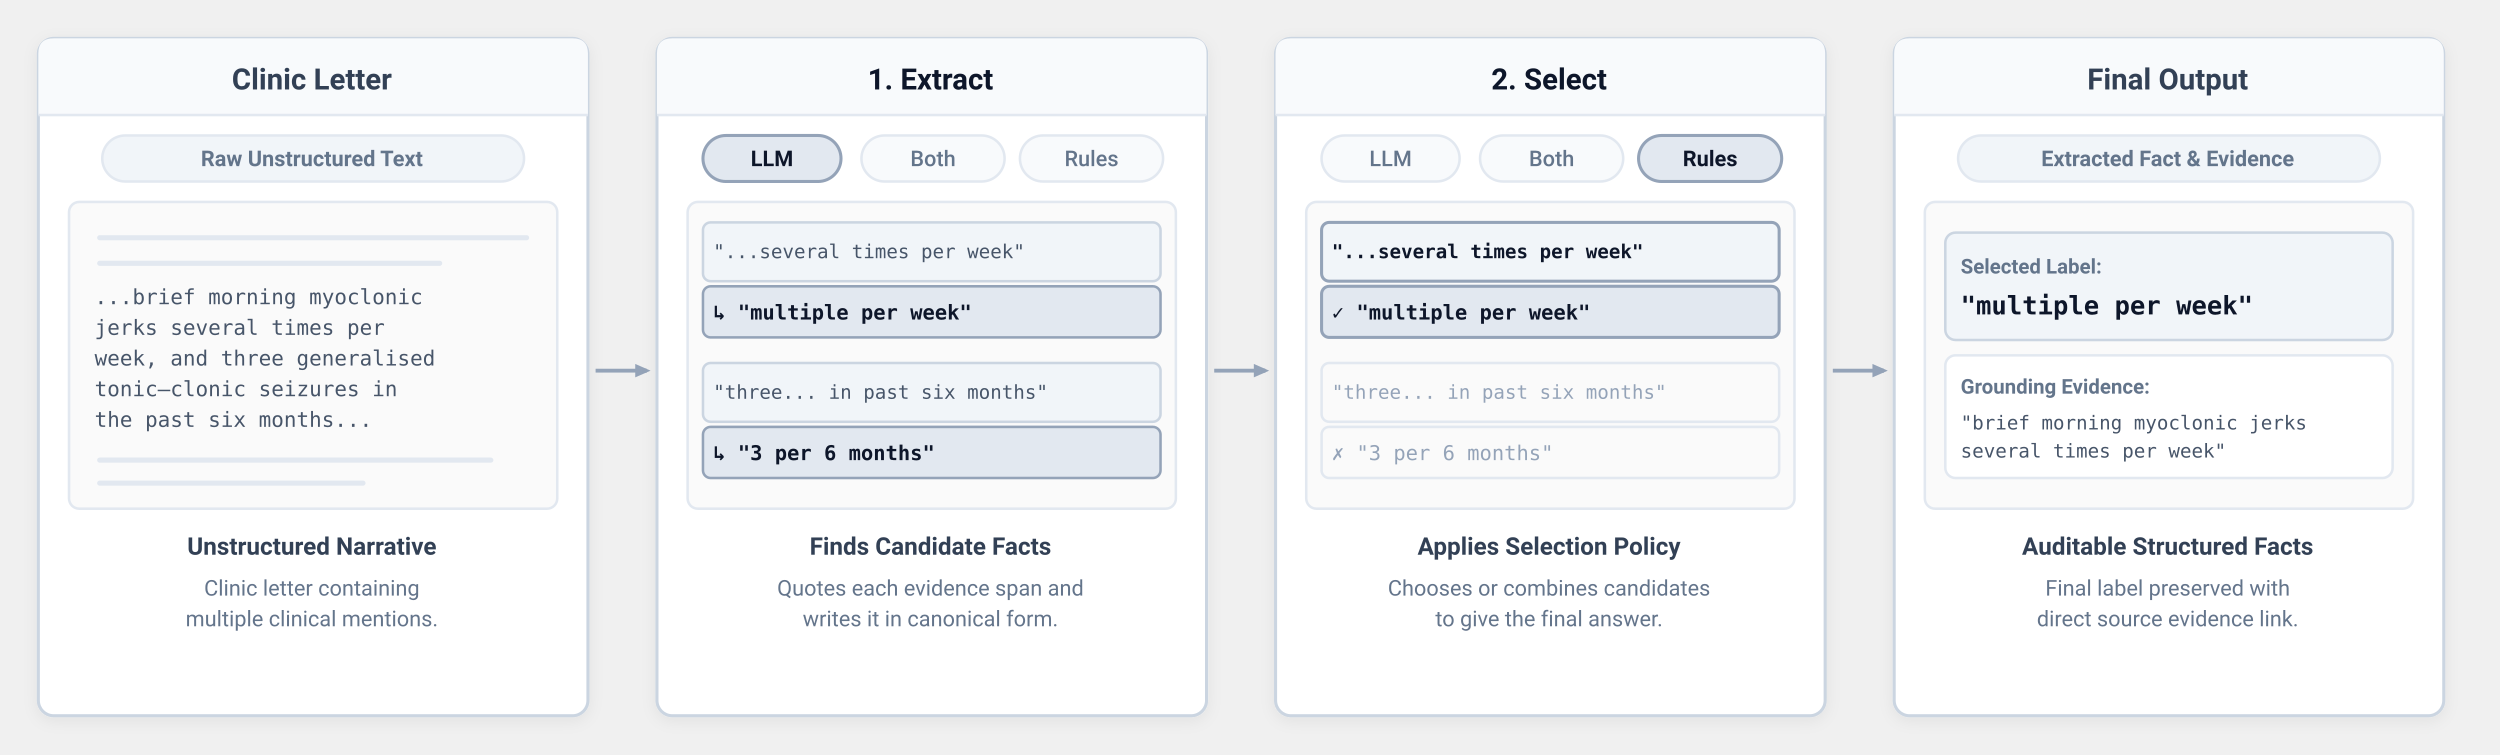
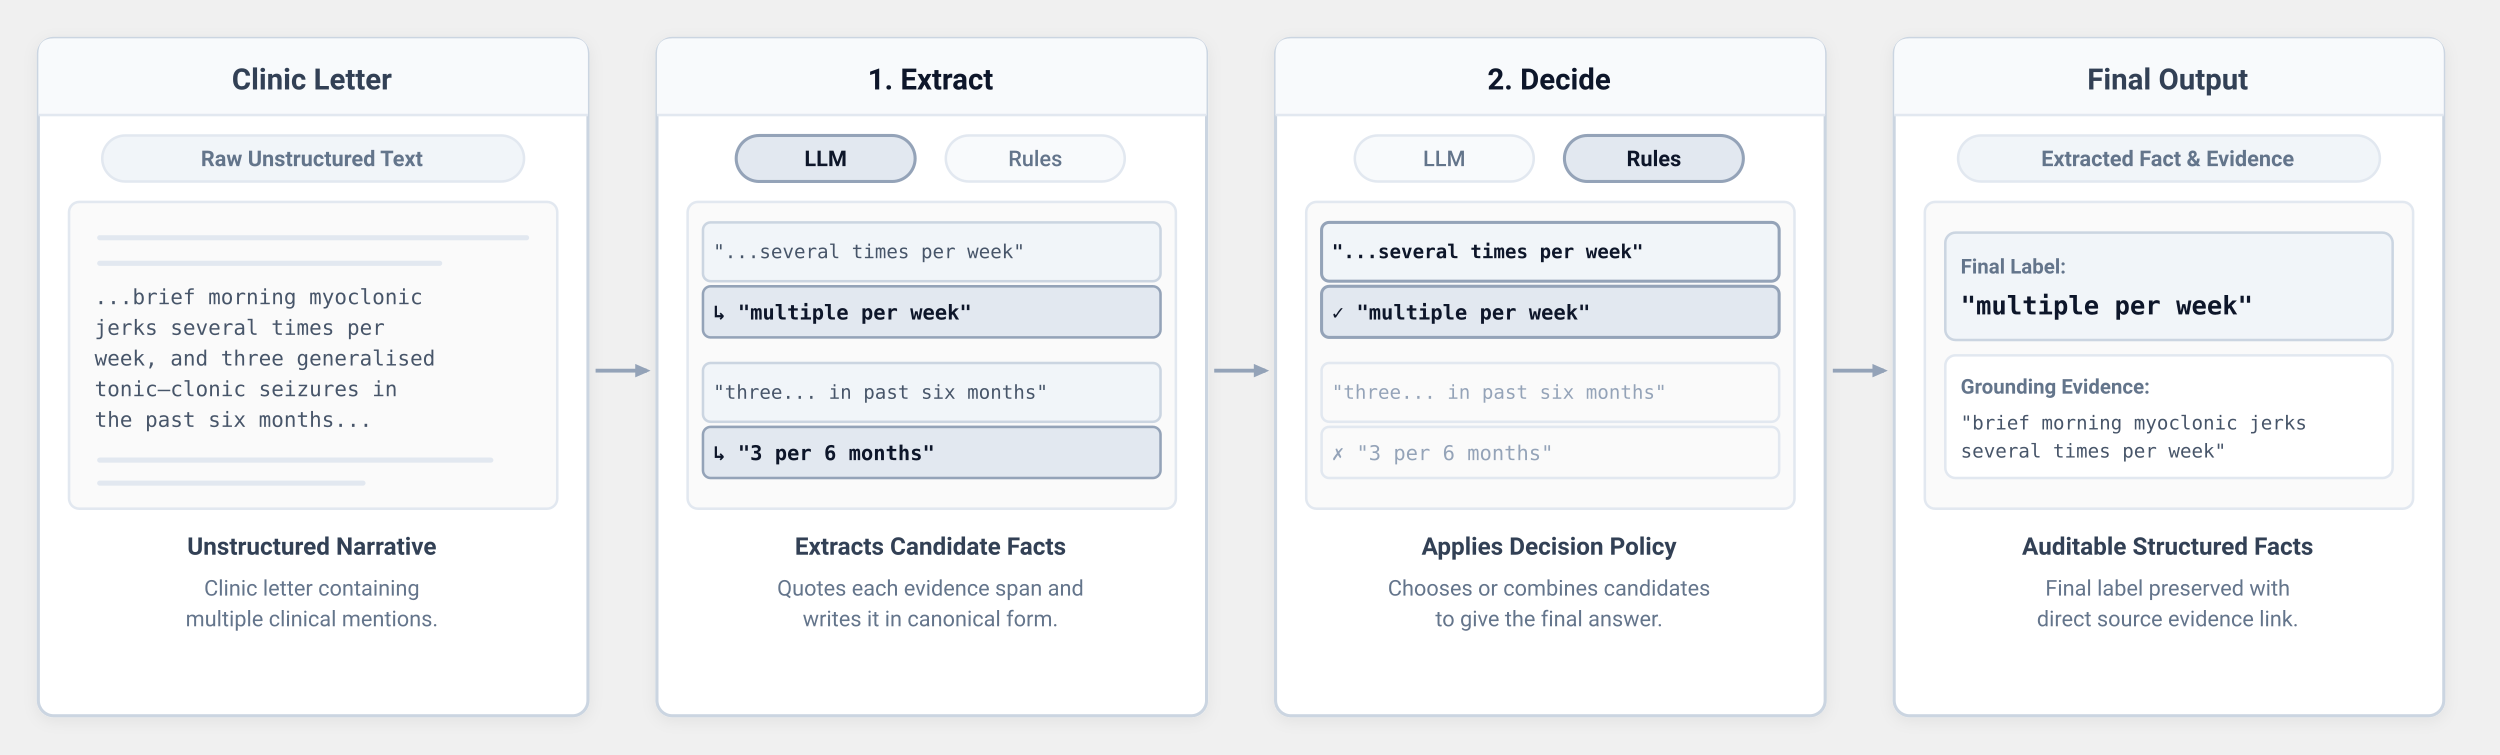
<svg xmlns="http://www.w3.org/2000/svg" viewBox="0 0 978 295" width="100%" height="100%" style="background-color: #ffffff; font-family: -apple-system, BlinkMacSystemFont, 'Segoe UI', Roboto, Helvetica, Arial, sans-serif;">
  <defs>
    <filter id="shadow" x="-5%" y="-5%" width="110%" height="115%" filterUnits="userSpaceOnUse">
      <feDropShadow dx="0" dy="1.5" stdDeviation="3" flood-color="#0f172a" flood-opacity="0.06" />
    </filter>
    <marker id="arrow" viewBox="0 0 10 10" refX="6" refY="5" markerWidth="5" markerHeight="5" orient="auto-start-reverse">
      <path d="M 0 1.5 L 8 5 L 0 8.5 z" fill="#94a3b8" />
    </marker>
  </defs>
  <g transform="translate(15, 15)" filter="url(#shadow)">
    <rect x="0" y="0" width="215" height="265" rx="6" fill="#ffffff" stroke="#cbd5e1" stroke-width="1.2" />
    <path d="M 0 6 Q 0 0 6 0 L 209 0 Q 215 0 215 6 L 215 30 L 0 30 Z" fill="#f8fafc" />
    <line x1="0" y1="30" x2="215" y2="30" stroke="#e2e8f0" stroke-width="1" />
    <text x="107" y="20" text-anchor="middle" font-size="11.5" font-weight="700" fill="#334155">Clinic Letter</text>
    <rect x="25" y="38" width="165" height="18" rx="9" fill="#f1f5f9" stroke="#e2e8f0" stroke-width="1" />
    <text x="107" y="50" text-anchor="middle" font-size="8.5" font-weight="600" fill="#64748b">Raw Unstructured Text</text>
    <g transform="translate(12, 64)">
      <rect x="0" y="0" width="191" height="120" rx="4" fill="#fafafa" stroke="#e2e8f0" stroke-width="1" />
      <line x1="12" y1="14" x2="179" y2="14" stroke="#e2e8f0" stroke-width="2" stroke-linecap="round" />
      <line x1="12" y1="24" x2="145" y2="24" stroke="#e2e8f0" stroke-width="2" stroke-linecap="round" />
      <text x="10" y="40" font-size="8.2" fill="#475569" font-family="monospace">...brief morning myoclonic</text>
      <text x="10" y="52" font-size="8.2" fill="#475569" font-family="monospace">jerks several times per</text>
      <text x="10" y="64" font-size="8.2" fill="#475569" font-family="monospace">week, and three generalised</text>
      <text x="10" y="76" font-size="8.2" fill="#475569" font-family="monospace">tonic–clonic seizures in</text>
      <text x="10" y="88" font-size="8.2" fill="#475569" font-family="monospace">the past six months...</text>
      <line x1="12" y1="101" x2="165" y2="101" stroke="#e2e8f0" stroke-width="2" stroke-linecap="round" />
      <line x1="12" y1="110" x2="115" y2="110" stroke="#e2e8f0" stroke-width="2" stroke-linecap="round" />
    </g>
    <text x="107" y="202" text-anchor="middle" font-size="9.5" font-weight="600" fill="#334155">Unstructured Narrative</text>
    <text x="107" y="218" text-anchor="middle" font-size="8.5" fill="#64748b">Clinic letter containing</text>
    <text x="107" y="230" text-anchor="middle" font-size="8.5" fill="#64748b">multiple clinical mentions.</text>
  </g>
  <path d="M 233 145 L 253 145" stroke="#94a3b8" stroke-width="1.5" marker-end="url(#arrow)" fill="none" />
  <g transform="translate(257, 15)" filter="url(#shadow)">
    <rect x="0" y="0" width="215" height="265" rx="6" fill="#ffffff" stroke="#cbd5e1" stroke-width="1.2" />
    <path d="M 0 6 Q 0 0 6 0 L 209 0 Q 215 0 215 6 L 215 30 L 0 30 Z" fill="#f8fafc" />
    <line x1="0" y1="30" x2="215" y2="30" stroke="#e2e8f0" stroke-width="1" />
    <text x="107" y="20" text-anchor="middle" font-size="11.5" font-weight="700" fill="#0f172a">1. Extract</text>
-     <g transform="translate(18, 38)">
-       <rect x="0" y="0" width="54" height="18" rx="9" fill="#e2e8f0" stroke="#94a3b8" stroke-width="1.2" />
-       <text x="27" y="12" text-anchor="middle" font-size="8.5" font-weight="700" fill="#0f172a">LLM</text>
-       <rect x="62" y="0" width="56" height="18" rx="9" fill="#f8fafc" stroke="#e2e8f0" stroke-width="1" />
-       <text x="90" y="12" text-anchor="middle" font-size="8.5" font-weight="500" fill="#64748b">Both</text>
-       <rect x="124" y="0" width="56" height="18" rx="9" fill="#f8fafc" stroke="#e2e8f0" stroke-width="1" />
-       <text x="152" y="12" text-anchor="middle" font-size="8.5" font-weight="500" fill="#64748b">Rules</text>
+     <g transform="translate(31, 38)">
+       <rect x="0" y="0" width="70" height="18" rx="9" fill="#e2e8f0" stroke="#94a3b8" stroke-width="1.2" />
+       <text x="35" y="12" text-anchor="middle" font-size="8.5" font-weight="700" fill="#0f172a">LLM</text>
+       <rect x="82" y="0" width="70" height="18" rx="9" fill="#f8fafc" stroke="#e2e8f0" stroke-width="1" />
+       <text x="117" y="12" text-anchor="middle" font-size="8.5" font-weight="500" fill="#64748b">Rules</text>
    </g>
    <g transform="translate(12, 64)">
      <rect x="0" y="0" width="191" height="120" rx="4" fill="#fafafa" stroke="#e2e8f0" stroke-width="1" />
      <rect x="6" y="8" width="179" height="23" rx="3" fill="#f1f5f9" stroke="#cbd5e1" stroke-width="1" />
      <text x="10" y="22" font-size="7.5" font-family="monospace" fill="#475569">"...several times per week"</text>
      <rect x="6" y="33" width="179" height="20" rx="3" fill="#e2e8f0" stroke="#94a3b8" stroke-width="1" />
      <text x="10" y="46" font-size="8" font-weight="700" font-family="monospace" fill="#0f172a">↳ "multiple per week"</text>
      <rect x="6" y="63" width="179" height="23" rx="3" fill="#f1f5f9" stroke="#cbd5e1" stroke-width="1" />
      <text x="10" y="77" font-size="7.5" font-family="monospace" fill="#475569">"three... in past six months"</text>
      <rect x="6" y="88" width="179" height="20" rx="3" fill="#e2e8f0" stroke="#94a3b8" stroke-width="1" />
      <text x="10" y="101" font-size="8" font-weight="700" font-family="monospace" fill="#0f172a">↳ "3 per 6 months"</text>
    </g>
-     <text x="107" y="202" text-anchor="middle" font-size="9.5" font-weight="600" fill="#334155">Finds Candidate Facts</text>
+     <text x="107" y="202" text-anchor="middle" font-size="9.5" font-weight="600" fill="#334155">Extracts Candidate Facts</text>
    <text x="107" y="218" text-anchor="middle" font-size="8.5" fill="#64748b">Quotes each evidence span and</text>
    <text x="107" y="230" text-anchor="middle" font-size="8.5" fill="#64748b">writes it in canonical form.</text>
  </g>
  <path d="M 475 145 L 495 145" stroke="#94a3b8" stroke-width="1.5" marker-end="url(#arrow)" fill="none" />
  <g transform="translate(499, 15)" filter="url(#shadow)">
    <rect x="0" y="0" width="215" height="265" rx="6" fill="#ffffff" stroke="#cbd5e1" stroke-width="1.2" />
    <path d="M 0 6 Q 0 0 6 0 L 209 0 Q 215 0 215 6 L 215 30 L 0 30 Z" fill="#f8fafc" />
    <line x1="0" y1="30" x2="215" y2="30" stroke="#e2e8f0" stroke-width="1" />
-     <text x="107" y="20" text-anchor="middle" font-size="11.5" font-weight="700" fill="#0f172a">2. Select</text>
-     <g transform="translate(18, 38)">
-       <rect x="0" y="0" width="54" height="18" rx="9" fill="#f8fafc" stroke="#e2e8f0" stroke-width="1" />
-       <text x="27" y="12" text-anchor="middle" font-size="8.5" font-weight="500" fill="#64748b">LLM</text>
-       <rect x="62" y="0" width="56" height="18" rx="9" fill="#f8fafc" stroke="#e2e8f0" stroke-width="1" />
-       <text x="90" y="12" text-anchor="middle" font-size="8.5" font-weight="500" fill="#64748b">Both</text>
-       <rect x="124" y="0" width="56" height="18" rx="9" fill="#e2e8f0" stroke="#94a3b8" stroke-width="1.2" />
-       <text x="152" y="12" text-anchor="middle" font-size="8.5" font-weight="700" fill="#0f172a">Rules</text>
+     <text x="107" y="20" text-anchor="middle" font-size="11.5" font-weight="700" fill="#0f172a">2. Decide</text>
+     <g transform="translate(31, 38)">
+       <rect x="0" y="0" width="70" height="18" rx="9" fill="#f8fafc" stroke="#e2e8f0" stroke-width="1" />
+       <text x="35" y="12" text-anchor="middle" font-size="8.5" font-weight="500" fill="#64748b">LLM</text>
+       <rect x="82" y="0" width="70" height="18" rx="9" fill="#e2e8f0" stroke="#94a3b8" stroke-width="1.2" />
+       <text x="117" y="12" text-anchor="middle" font-size="8.5" font-weight="700" fill="#0f172a">Rules</text>
    </g>
    <g transform="translate(12, 64)">
      <rect x="0" y="0" width="191" height="120" rx="4" fill="#fafafa" stroke="#e2e8f0" stroke-width="1" />
      <rect x="6" y="8" width="179" height="23" rx="3" fill="#f1f5f9" stroke="#94a3b8" stroke-width="1.2" />
      <text x="10" y="22" font-size="7.5" font-weight="700" font-family="monospace" fill="#0f172a">"...several times per week"</text>
      <rect x="6" y="33" width="179" height="20" rx="3" fill="#e2e8f0" stroke="#94a3b8" stroke-width="1.2" />
      <text x="10" y="46" font-size="8" font-weight="800" font-family="monospace" fill="#0f172a">✓ "multiple per week"</text>
      <rect x="6" y="63" width="179" height="23" rx="3" fill="#fafafa" stroke="#e2e8f0" stroke-width="1" />
      <text x="10" y="77" font-size="7.5" font-family="monospace" fill="#94a3b8">"three... in past six months"</text>
      <rect x="6" y="88" width="179" height="20" rx="3" fill="#fafafa" stroke="#e2e8f0" stroke-width="1" />
      <text x="10" y="101" font-size="8" font-family="monospace" fill="#94a3b8">✗ "3 per 6 months"</text>
    </g>
-     <text x="107" y="202" text-anchor="middle" font-size="9.5" font-weight="600" fill="#334155">Applies Selection Policy</text>
+     <text x="107" y="202" text-anchor="middle" font-size="9.5" font-weight="600" fill="#334155">Applies Decision Policy</text>
    <text x="107" y="218" text-anchor="middle" font-size="8.5" fill="#64748b">Chooses or combines candidates</text>
    <text x="107" y="230" text-anchor="middle" font-size="8.5" fill="#64748b">to give the final answer.</text>
  </g>
  <path d="M 717 145 L 737 145" stroke="#94a3b8" stroke-width="1.5" marker-end="url(#arrow)" fill="none" />
  <g transform="translate(741, 15)" filter="url(#shadow)">
    <rect x="0" y="0" width="215" height="265" rx="6" fill="#ffffff" stroke="#cbd5e1" stroke-width="1.2" />
    <path d="M 0 6 Q 0 0 6 0 L 209 0 Q 215 0 215 6 L 215 30 L 0 30 Z" fill="#f8fafc" />
    <line x1="0" y1="30" x2="215" y2="30" stroke="#e2e8f0" stroke-width="1" />
    <text x="107" y="20" text-anchor="middle" font-size="11.5" font-weight="700" fill="#334155">Final Output</text>
    <rect x="25" y="38" width="165" height="18" rx="9" fill="#f1f5f9" stroke="#e2e8f0" stroke-width="1" />
    <text x="107" y="50" text-anchor="middle" font-size="8.5" font-weight="600" fill="#64748b">Extracted Fact &amp; Evidence</text>
    <g transform="translate(12, 64)">
      <rect x="0" y="0" width="191" height="120" rx="4" fill="#fafafa" stroke="#e2e8f0" stroke-width="1" />
      <rect x="8" y="12" width="175" height="42" rx="4" fill="#f1f5f9" stroke="#cbd5e1" stroke-width="1" />
-       <text x="14" y="28" font-size="8" font-weight="600" fill="#64748b">Selected Label:</text>
+       <text x="14" y="28" font-size="8" font-weight="600" fill="#64748b">Final Label:</text>
      <text x="14" y="44" font-size="10" font-weight="800" font-family="monospace" fill="#0f172a">"multiple per week"</text>
      <rect x="8" y="60" width="175" height="48" rx="4" fill="#ffffff" stroke="#e2e8f0" stroke-width="1" />
      <text x="14" y="75" font-size="8" font-weight="600" fill="#64748b">Grounding Evidence:</text>
      <text x="14" y="89" font-size="7.5" font-family="monospace" fill="#475569">"brief morning myoclonic jerks</text>
      <text x="14" y="100" font-size="7.5" font-family="monospace" fill="#475569">several times per week"</text>
    </g>
    <text x="107" y="202" text-anchor="middle" font-size="9.5" font-weight="600" fill="#334155">Auditable Structured Facts</text>
    <text x="107" y="218" text-anchor="middle" font-size="8.5" fill="#64748b">Final label preserved with</text>
    <text x="107" y="230" text-anchor="middle" font-size="8.5" fill="#64748b">direct source evidence link.</text>
  </g>
</svg>
